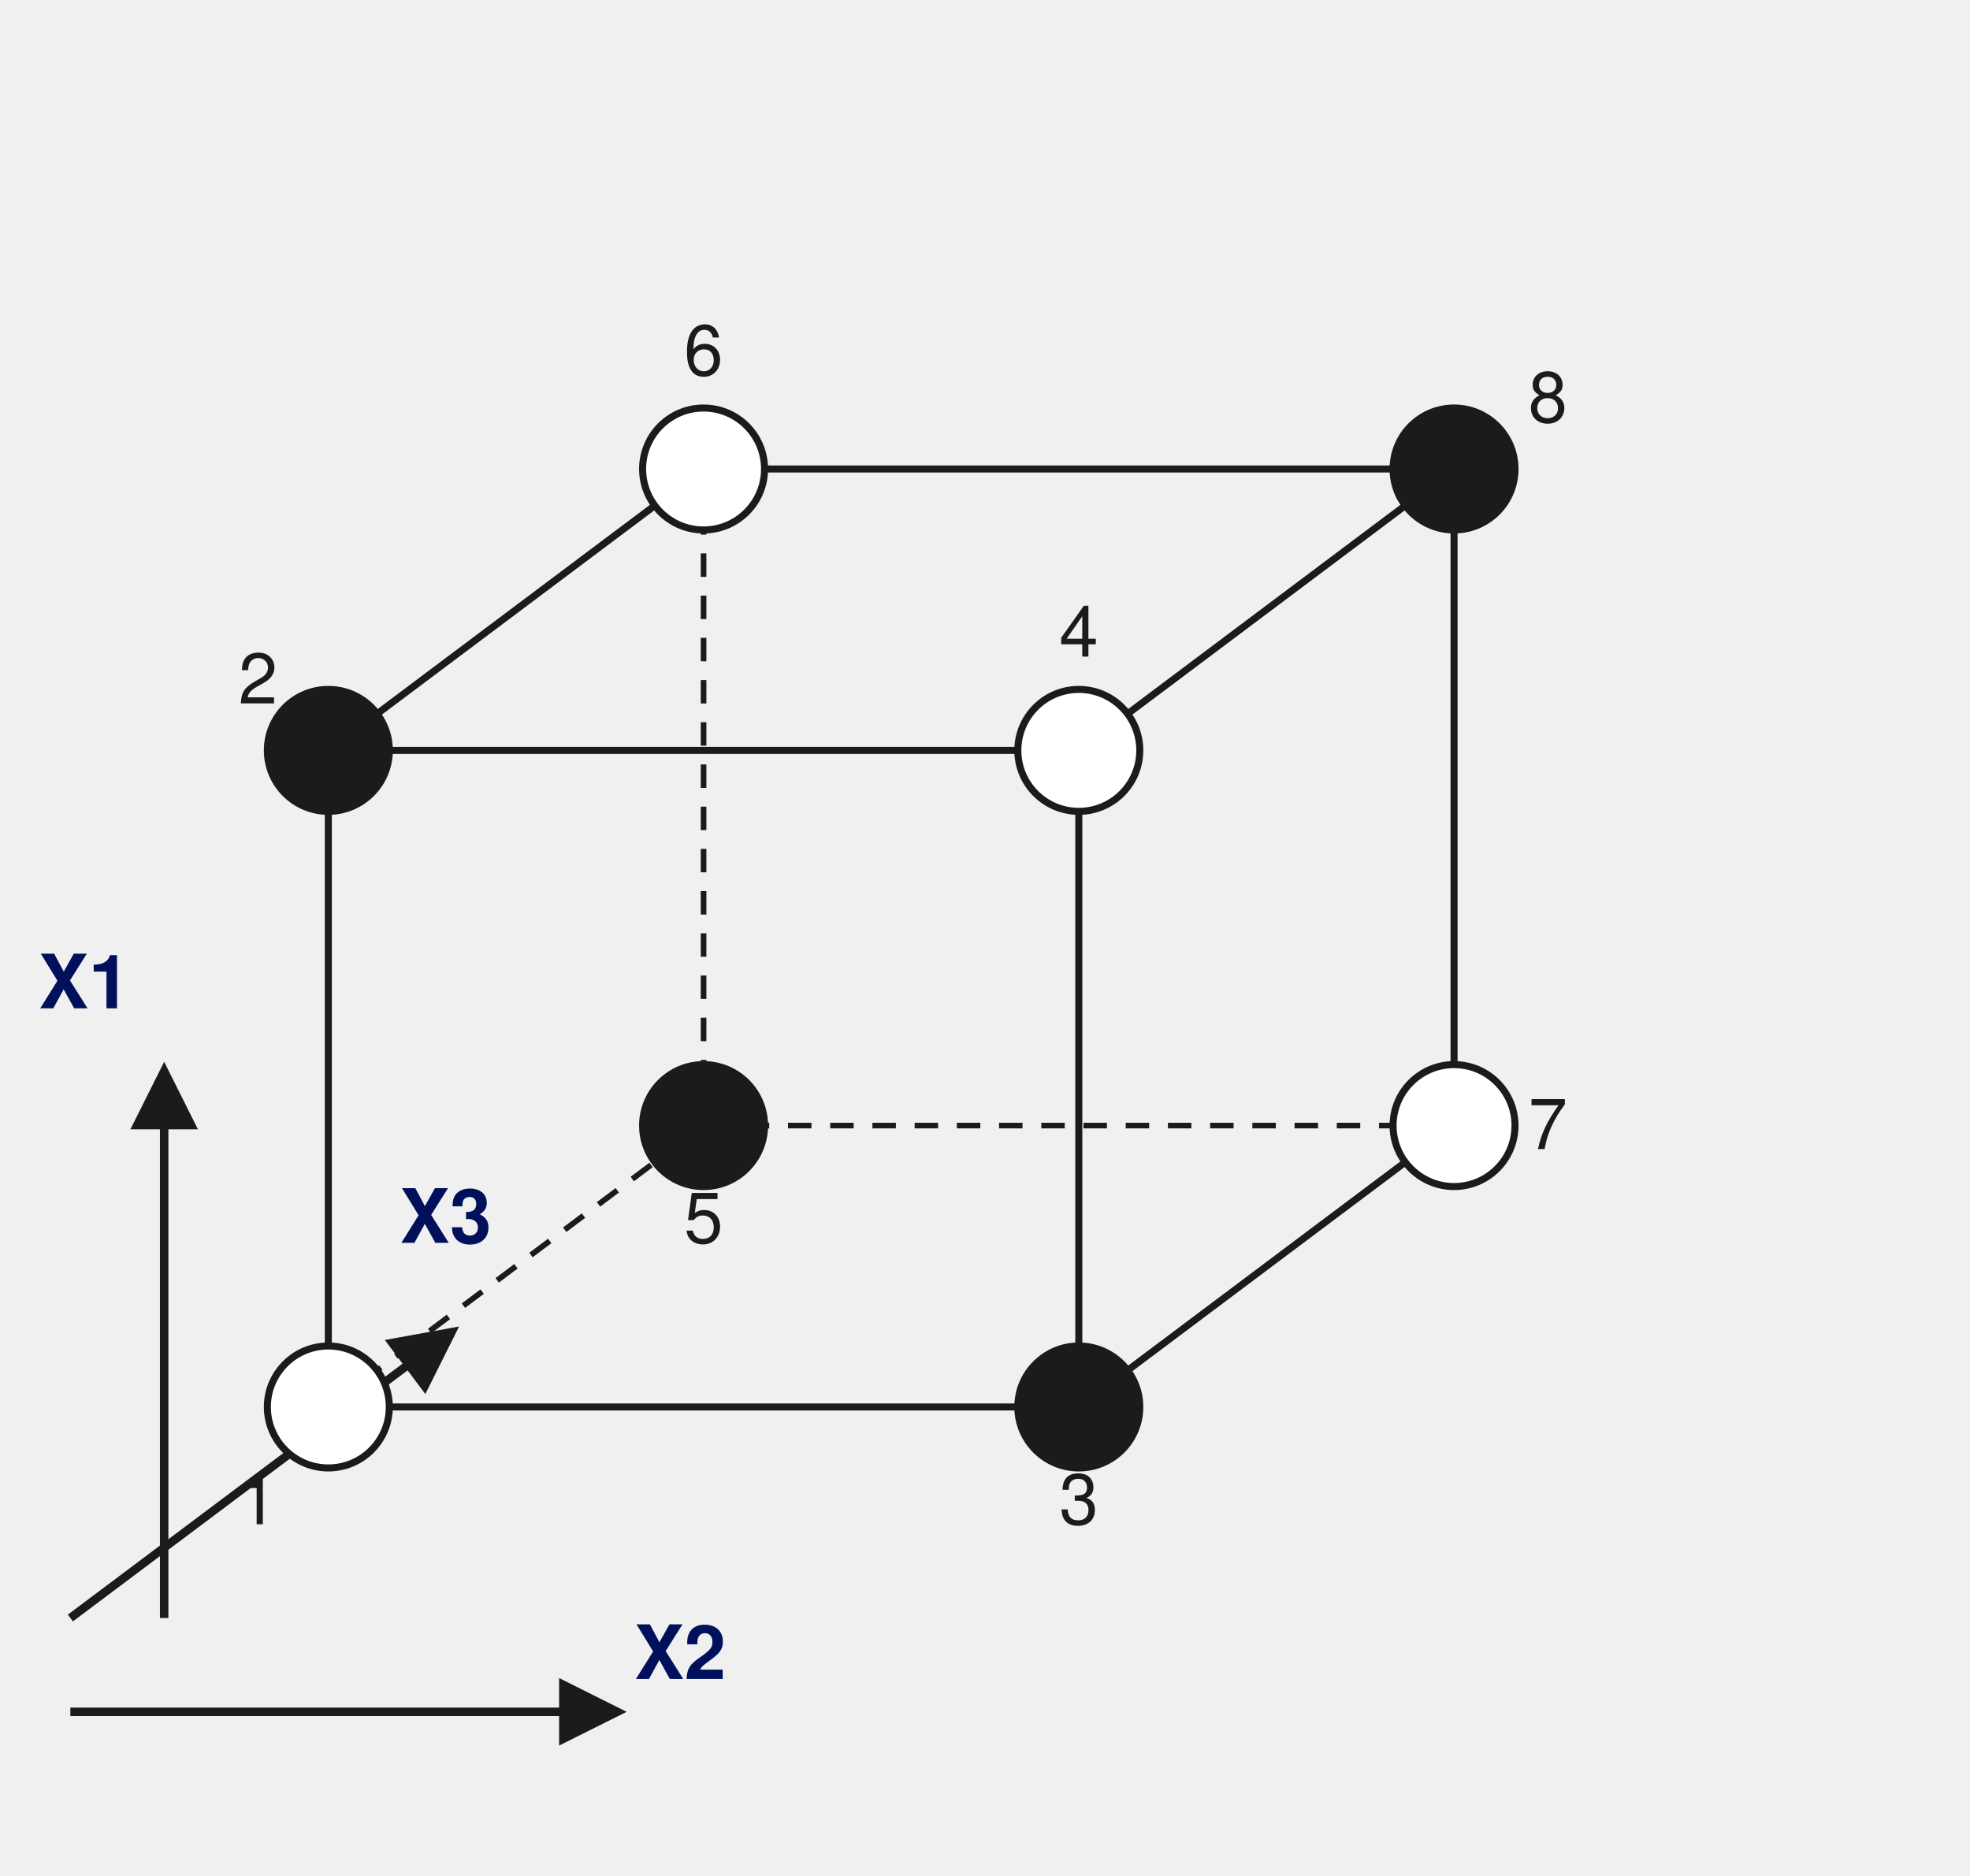
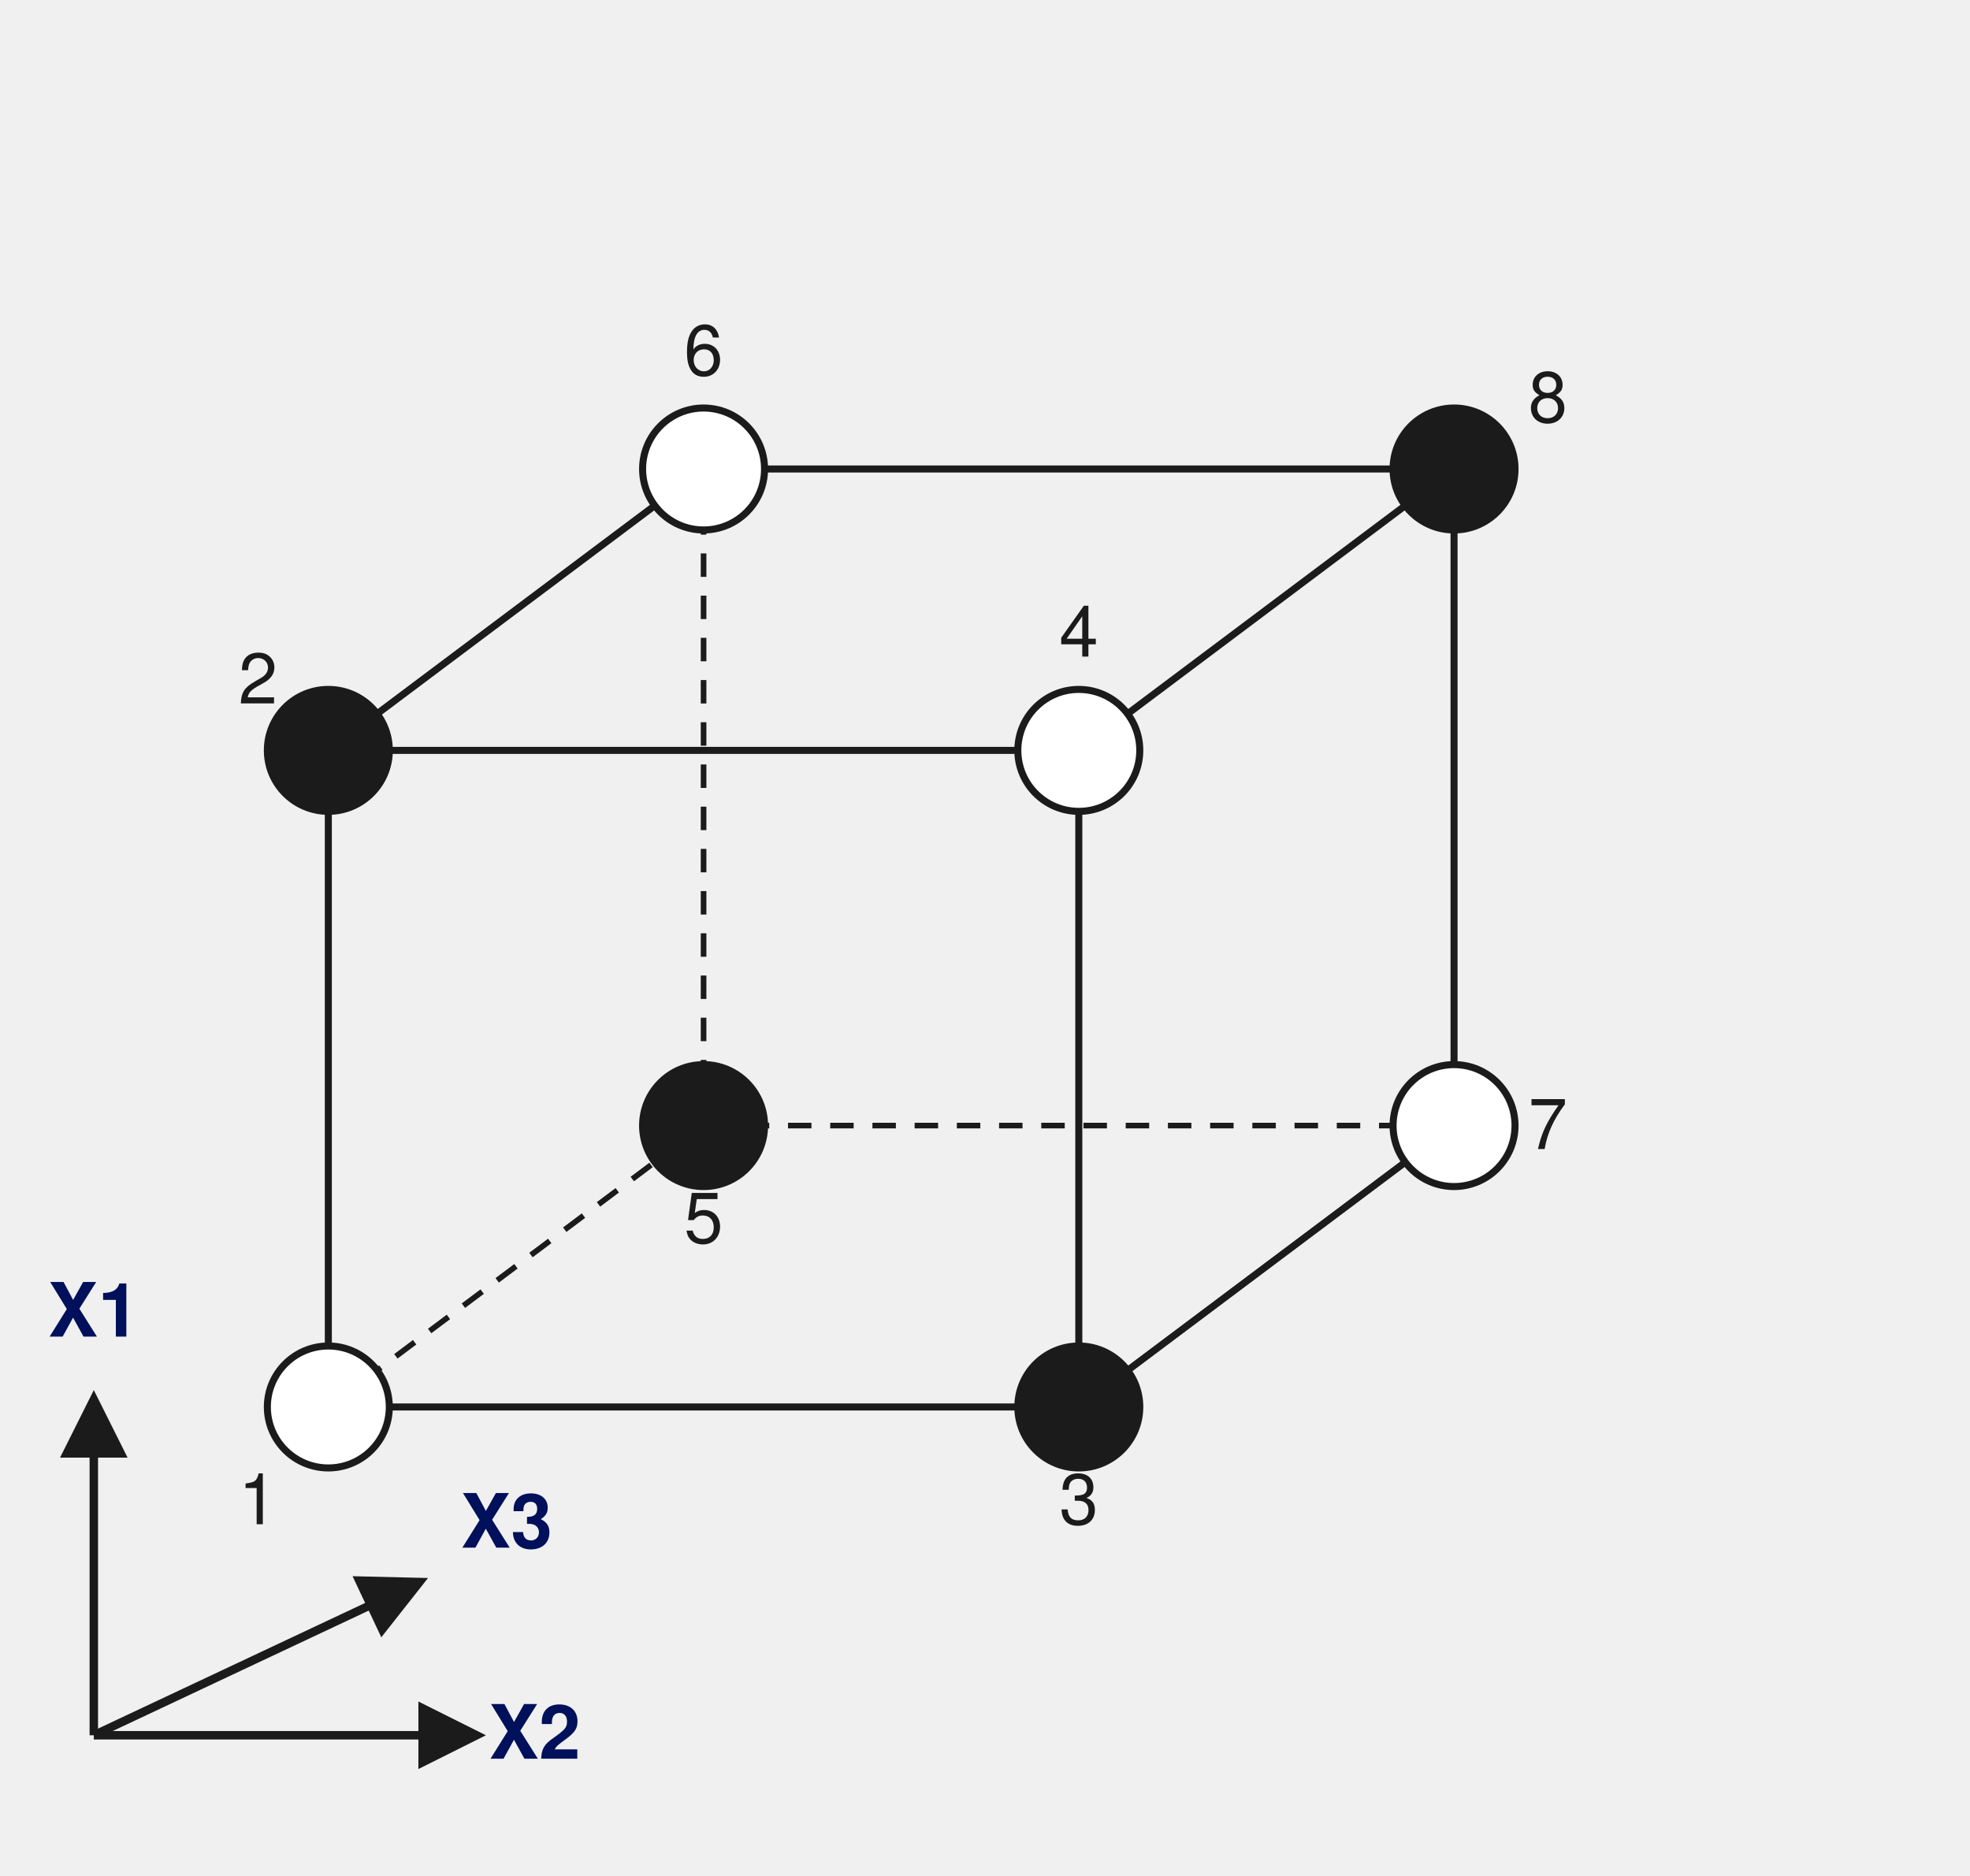
<svg xmlns="http://www.w3.org/2000/svg" viewBox="0 0 420 400" font-family="Helvetica, Arial, sans-serif">
  <style>
    .edge { stroke: #1B1B1B; stroke-width: 1.5; fill: none; }
    .edge-hidden { stroke: #1B1B1B; stroke-width: 1.2; fill: none; stroke-dasharray: 5,4; }
    .arrow { stroke: #1B1B1B; stroke-width: 1.8; fill: none; marker-end: url(#arrowhead); }
    .node-open { fill: white; stroke: #1B1B1B; stroke-width: 1.5; }
    .node-block { fill: #1B1B1B; stroke: #1B1B1B; stroke-width: 1.5; }
    .num { font-size: 15px; fill: #1B1B1B; text-anchor: middle; }
    .label { font-size: 16px; font-weight: bold; fill: #00105A; text-anchor: middle; }
  </style>
  <defs>
    <marker id="arrowhead" markerWidth="8" markerHeight="8" refX="6" refY="4" orient="auto">
      <path d="M0,0 L8,4 L0,8 Z" fill="#1B1B1B" />
    </marker>
  </defs>
  <line class="edge-hidden" x1="150" y1="240" x2="150" y2="100" />
  <line class="edge-hidden" x1="150" y1="240" x2="310" y2="240" />
  <line class="edge" x1="150" y1="100" x2="310" y2="100" />
  <line class="edge" x1="310" y1="240" x2="310" y2="100" />
  <line class="edge-hidden" x1="70" y1="300" x2="150" y2="240" />
  <line class="edge" x1="70" y1="160" x2="150" y2="100" />
  <line class="edge" x1="230" y1="300" x2="310" y2="240" />
  <line class="edge" x1="230" y1="160" x2="310" y2="100" />
  <line class="edge" x1="70" y1="300" x2="70" y2="160" />
  <line class="edge" x1="70" y1="300" x2="230" y2="300" />
  <line class="edge" x1="70" y1="160" x2="230" y2="160" />
  <line class="edge" x1="230" y1="300" x2="230" y2="160" />
-   <line class="arrow" x1="35" y1="345" x2="35" y2="230" />
-   <line class="arrow" x1="15" y1="365" x2="130" y2="365" />
-   <line class="arrow" x1="15" y1="345" x2="95" y2="285" />
-   <text class="label" x="18" y="215">X1</text>
-   <text class="label" x="145" y="358">X2</text>
-   <text class="label" x="95" y="265">X3</text>
+   <line class="arrow" x1="20" y1="370" x2="20" y2="300" />
+   <line class="arrow" x1="20" y1="370" x2="100" y2="370" />
+   <line class="arrow" x1="20" y1="370" x2="88" y2="338" />
+   <text class="label" x="20" y="285">X1</text>
+   <text class="label" x="114" y="375">X2</text>
+   <text class="label" x="108" y="330">X3</text>
  <circle class="node-open" cx="70" cy="300" r="13" />
  <text class="num" x="55" y="325">1</text>
  <circle class="node-block" cx="70" cy="160" r="13" />
  <text class="num" x="55" y="150">2</text>
  <circle class="node-block" cx="230" cy="300" r="13" />
  <text class="num" x="230" y="325">3</text>
  <circle class="node-open" cx="230" cy="160" r="13" />
  <text class="num" x="230" y="140">4</text>
  <circle class="node-block" cx="150" cy="240" r="13" />
  <text class="num" x="150" y="265">5</text>
  <circle class="node-open" cx="150" cy="100" r="13" />
  <text class="num" x="150" y="80">6</text>
  <circle class="node-open" cx="310" cy="240" r="13" />
  <text class="num" x="330" y="245">7</text>
  <circle class="node-block" cx="310" cy="100" r="13" />
  <text class="num" x="330" y="90">8</text>
</svg>
